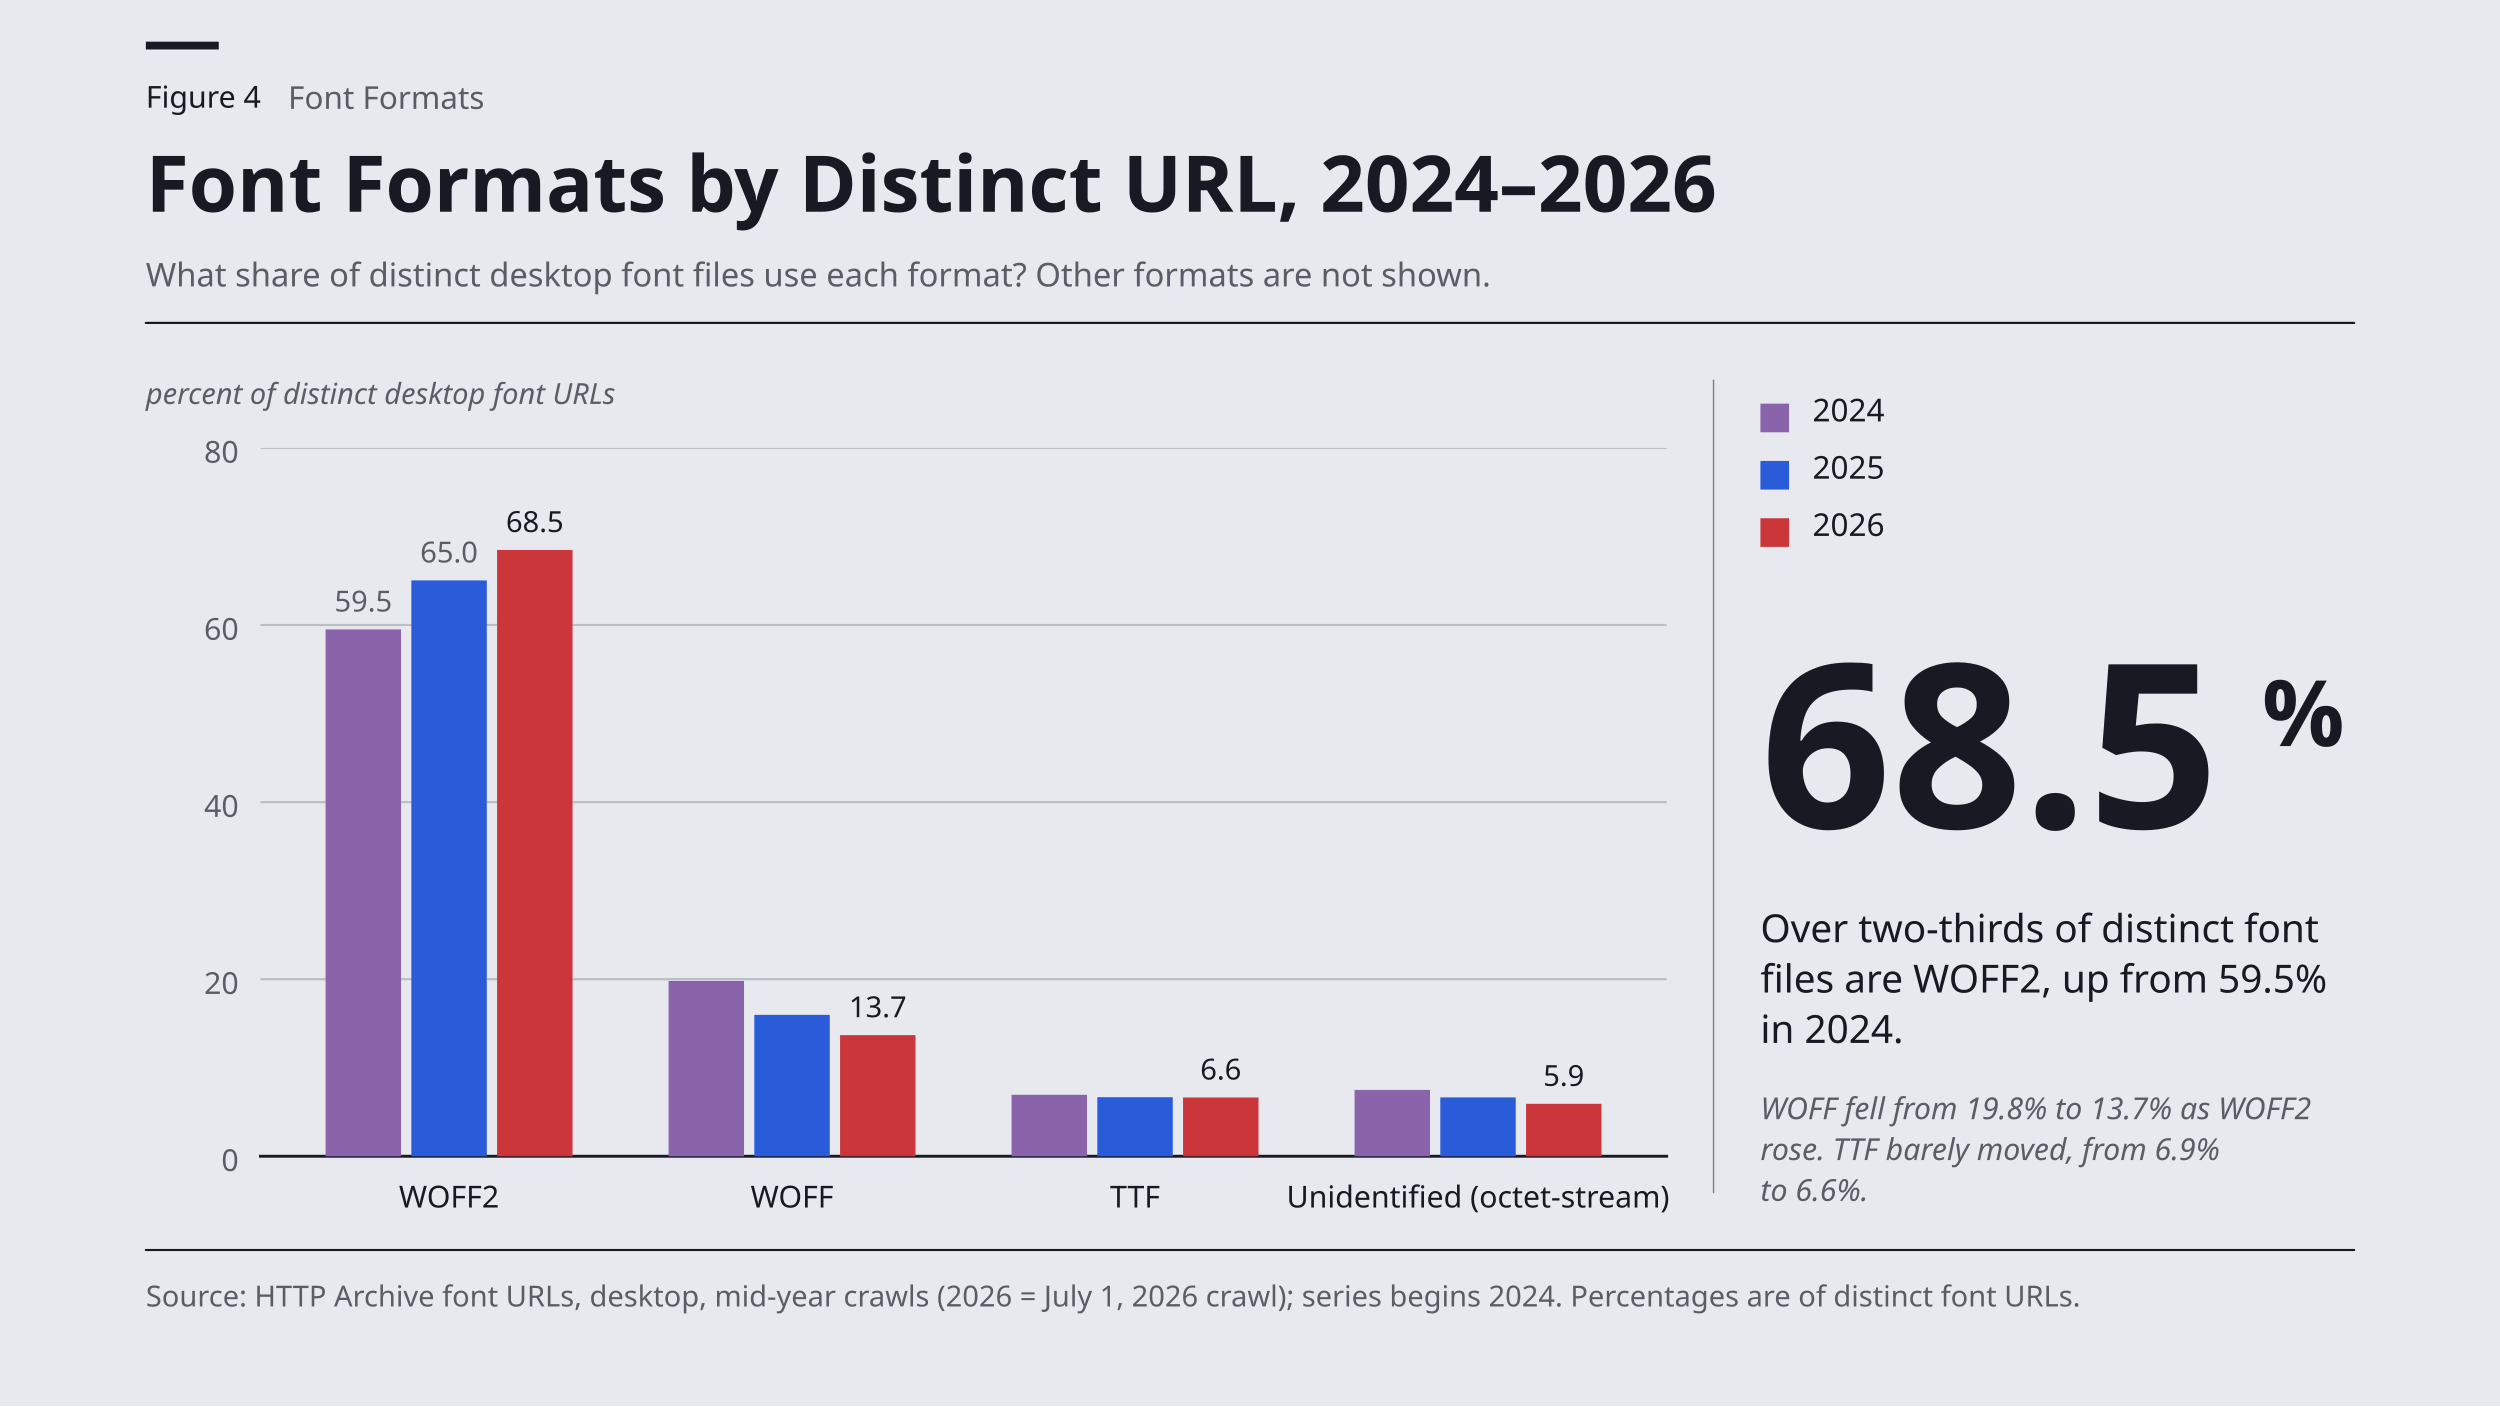
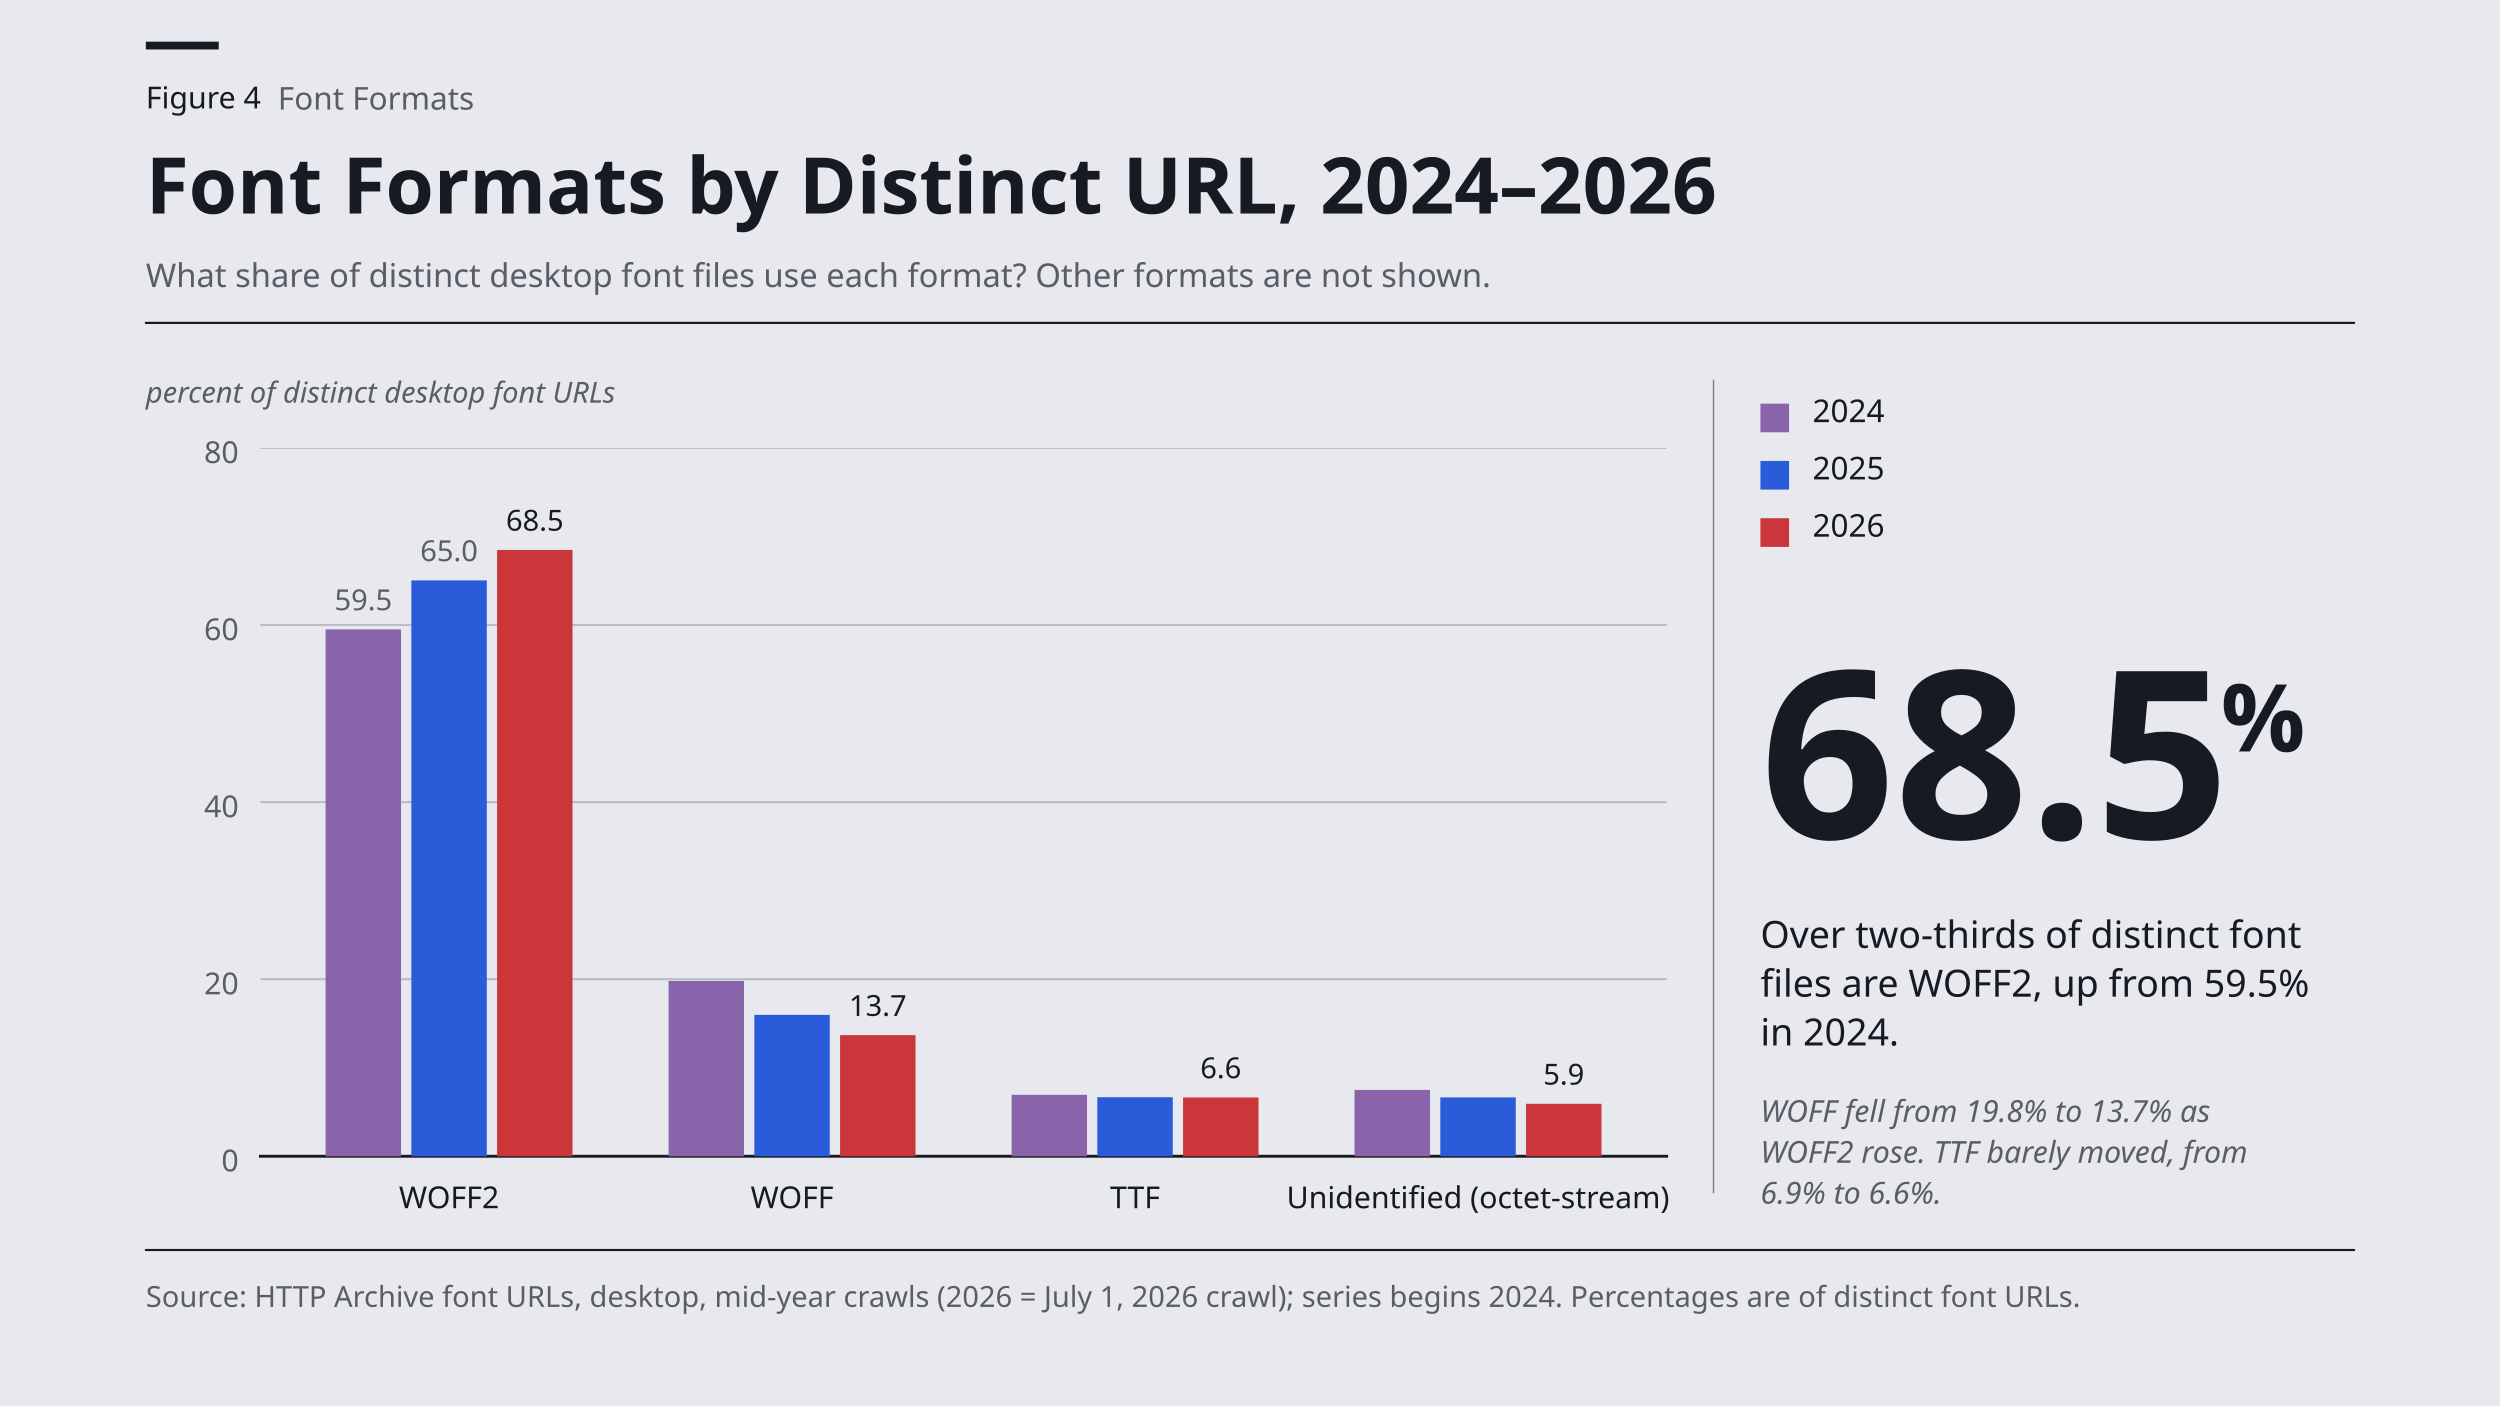
<svg xmlns="http://www.w3.org/2000/svg" width="691.2pt" height="388.8pt" viewBox="0 0 691.2 388.8" version="1.1" data-denominator="unique_urls">
  <defs>
    <style type="text/css">*{stroke-linejoin: round; stroke-linecap: butt}</style>
  </defs>
  <g id="figure_1">
    <g id="patch_1">
      <path d="M 0 388.8  L 691.2 388.8  L 691.2 0  L 0 0  z " style="fill: #e7e9ee" />
    </g>
    <g id="axes_1">
      <g id="patch_2">
        <path d="M 72 319.68  L 460.8 319.68  L 460.8 123.84  L 72 123.84  z " style="fill: #e7e9ee" />
      </g>
      <g id="matplotlib.axis_1">
        <g id="xtick_1">
          <g id="line2d_1" />
          <g id="text_1">
-             <text style="font-size: 8.37px; font-family: 'Schibsted Grotesk'; text-anchor: middle; fill: #181a23" x="124.156" y="333.854" transform="rotate(-0 124.1561 333.8538)">WOFF2</text>
+             <text style="font-size: 8.37px; font-family: 'Hanken Grotesk'; text-anchor: middle; fill: #181a23" x="124.156" y="334.05" transform="rotate(-0 124.1561 334.05)">WOFF2</text>
          </g>
        </g>
        <g id="xtick_2">
          <g id="line2d_2" />
          <g id="text_2">
-             <text style="font-size: 8.37px; font-family: 'Schibsted Grotesk'; text-anchor: middle; fill: #181a23" x="218.985" y="333.854" transform="rotate(-0 218.9854 333.8538)">WOFF</text>
+             <text style="font-size: 8.37px; font-family: 'Hanken Grotesk'; text-anchor: middle; fill: #181a23" x="218.985" y="334.05" transform="rotate(-0 218.9854 334.05)">WOFF</text>
          </g>
        </g>
        <g id="xtick_3">
          <g id="line2d_3" />
          <g id="text_3">
-             <text style="font-size: 8.37px; font-family: 'Schibsted Grotesk'; text-anchor: middle; fill: #181a23" x="313.815" y="333.854" transform="rotate(-0 313.8146 333.8538)">TTF</text>
+             <text style="font-size: 8.37px; font-family: 'Hanken Grotesk'; text-anchor: middle; fill: #181a23" x="313.815" y="334.05" transform="rotate(-0 313.8146 334.05)">TTF</text>
          </g>
        </g>
        <g id="xtick_4">
          <g id="line2d_4" />
          <g id="text_4">
-             <text style="font-size: 8.37px; font-family: 'Schibsted Grotesk'; text-anchor: middle; fill: #181a23" x="408.644" y="333.854" transform="rotate(-0 408.6439 333.8538)">Unidentified (octet-stream)</text>
+             <text style="font-size: 8.37px; font-family: 'Hanken Grotesk'; text-anchor: middle; fill: #181a23" x="408.644" y="334.05" transform="rotate(-0 408.6439 334.05)">Unidentified (octet-stream)</text>
          </g>
        </g>
      </g>
      <g id="matplotlib.axis_2">
        <g id="ytick_1">
          <g id="line2d_5">
-             <path d="M 72 319.68  L 460.8 319.68  " clip-path="url(#pc2cc1d2e3a)" style="fill: none; stroke: #bcbdc6; stroke-width: 0.6; stroke-linecap: round" />
+             <path d="M 72 319.68  L 460.8 319.68  " clip-path="url(#p499d56e5f7)" style="fill: none; stroke: #bcbdc6; stroke-width: 0.6; stroke-linecap: round" />
          </g>
          <g id="line2d_6" />
          <g id="text_5">
-             <text style="font-size: 8.37px; font-family: 'Schibsted Grotesk'; text-anchor: end; fill: #5b5d66" x="66" y="323.767" transform="rotate(-0 66 323.7669)">0</text>
+             <text style="font-size: 8.37px; font-family: 'Hanken Grotesk'; text-anchor: end; fill: #5b5d66" x="66" y="323.865" transform="rotate(-0 66 323.865)">0</text>
          </g>
        </g>
        <g id="ytick_2">
          <g id="line2d_7">
-             <path d="M 72 270.72  L 460.8 270.72  " clip-path="url(#pc2cc1d2e3a)" style="fill: none; stroke: #bcbdc6; stroke-width: 0.6; stroke-linecap: round" />
+             <path d="M 72 270.72  L 460.8 270.72  " clip-path="url(#p499d56e5f7)" style="fill: none; stroke: #bcbdc6; stroke-width: 0.6; stroke-linecap: round" />
          </g>
          <g id="line2d_8" />
          <g id="text_6">
-             <text style="font-size: 8.37px; font-family: 'Schibsted Grotesk'; text-anchor: end; fill: #5b5d66" x="66" y="274.807" transform="rotate(-0 66 274.8069)">20</text>
+             <text style="font-size: 8.37px; font-family: 'Hanken Grotesk'; text-anchor: end; fill: #5b5d66" x="66" y="274.905" transform="rotate(-0 66 274.905)">20</text>
          </g>
        </g>
        <g id="ytick_3">
          <g id="line2d_9">
-             <path d="M 72 221.76  L 460.8 221.76  " clip-path="url(#pc2cc1d2e3a)" style="fill: none; stroke: #bcbdc6; stroke-width: 0.6; stroke-linecap: round" />
+             <path d="M 72 221.76  L 460.8 221.76  " clip-path="url(#p499d56e5f7)" style="fill: none; stroke: #bcbdc6; stroke-width: 0.6; stroke-linecap: round" />
          </g>
          <g id="line2d_10" />
          <g id="text_7">
-             <text style="font-size: 8.37px; font-family: 'Schibsted Grotesk'; text-anchor: end; fill: #5b5d66" x="66" y="225.847" transform="rotate(-0 66 225.8469)">40</text>
+             <text style="font-size: 8.37px; font-family: 'Hanken Grotesk'; text-anchor: end; fill: #5b5d66" x="66" y="225.945" transform="rotate(-0 66 225.945)">40</text>
          </g>
        </g>
        <g id="ytick_4">
          <g id="line2d_11">
-             <path d="M 72 172.8  L 460.8 172.8  " clip-path="url(#pc2cc1d2e3a)" style="fill: none; stroke: #bcbdc6; stroke-width: 0.6; stroke-linecap: round" />
+             <path d="M 72 172.8  L 460.8 172.8  " clip-path="url(#p499d56e5f7)" style="fill: none; stroke: #bcbdc6; stroke-width: 0.6; stroke-linecap: round" />
          </g>
          <g id="line2d_12" />
          <g id="text_8">
-             <text style="font-size: 8.37px; font-family: 'Schibsted Grotesk'; text-anchor: end; fill: #5b5d66" x="66" y="176.887" transform="rotate(-0 66 176.8869)">60</text>
+             <text style="font-size: 8.37px; font-family: 'Hanken Grotesk'; text-anchor: end; fill: #5b5d66" x="66" y="176.985" transform="rotate(-0 66 176.985)">60</text>
          </g>
        </g>
        <g id="ytick_5">
          <g id="line2d_13">
-             <path d="M 72 123.84  L 460.8 123.84  " clip-path="url(#pc2cc1d2e3a)" style="fill: none; stroke: #bcbdc6; stroke-width: 0.6; stroke-linecap: round" />
+             <path d="M 72 123.84  L 460.8 123.84  " clip-path="url(#p499d56e5f7)" style="fill: none; stroke: #bcbdc6; stroke-width: 0.6; stroke-linecap: round" />
          </g>
          <g id="line2d_14" />
          <g id="text_9">
-             <text style="font-size: 8.37px; font-family: 'Schibsted Grotesk'; text-anchor: end; fill: #5b5d66" x="66" y="127.927" transform="rotate(-0 66 127.9269)">80</text>
+             <text style="font-size: 8.37px; font-family: 'Hanken Grotesk'; text-anchor: end; fill: #5b5d66" x="66" y="128.025" transform="rotate(-0 66 128.025)">80</text>
          </g>
        </g>
      </g>
      <g id="patch_3">
        <path d="M 72 319.68  L 460.8 319.68  " style="fill: none; stroke: #181a23; stroke-width: 0.8; stroke-linejoin: miter; stroke-linecap: square" />
      </g>
      <g id="patch_4">
-         <path d="M 90.018 319.68  L 110.88 319.68  L 110.88 174.024  L 90.018 174.024  z " clip-path="url(#pc2cc1d2e3a)" style="fill: #8a64ab" />
+         <path d="M 90.018 319.68  L 110.88 319.68  L 110.88 174.024  L 90.018 174.024  z " clip-path="url(#p499d56e5f7)" style="fill: #8a64ab" />
      </g>
      <g id="patch_5">
-         <path d="M 184.847 319.68  L 205.709 319.68  L 205.709 271.21  L 184.847 271.21  z " clip-path="url(#pc2cc1d2e3a)" style="fill: #8a64ab" />
+         <path d="M 184.847 319.68  L 205.709 319.68  L 205.709 271.21  L 184.847 271.21  z " clip-path="url(#p499d56e5f7)" style="fill: #8a64ab" />
      </g>
      <g id="patch_6">
-         <path d="M 279.676 319.68  L 300.539 319.68  L 300.539 302.691  L 279.676 302.691  z " clip-path="url(#pc2cc1d2e3a)" style="fill: #8a64ab" />
+         <path d="M 279.676 319.68  L 300.539 319.68  L 300.539 302.691  L 279.676 302.691  z " clip-path="url(#p499d56e5f7)" style="fill: #8a64ab" />
      </g>
      <g id="patch_7">
-         <path d="M 374.505 319.68  L 395.368 319.68  L 395.368 301.344  L 374.505 301.344  z " clip-path="url(#pc2cc1d2e3a)" style="fill: #8a64ab" />
+         <path d="M 374.505 319.68  L 395.368 319.68  L 395.368 301.344  L 374.505 301.344  z " clip-path="url(#p499d56e5f7)" style="fill: #8a64ab" />
      </g>
      <g id="text_10">
        <g id="patch_8">
-           <path d="M 91.486 172.108  L 109.412 172.108  L 109.412 160.261  L 91.486 160.261  z " style="fill: #e7e9ee" />
-         </g>
-         <text style="font-size: 8.035px; font-family: 'Schibsted Grotesk'; text-anchor: middle; fill: #5b5d66" x="100.449" y="169.072" transform="rotate(-0 100.4488 169.0724)">59.5</text>
+           <path d="M 91.771 172.108  L 109.127 172.108  L 109.127 159.71  L 91.771 159.71  z " style="fill: #e7e9ee" />
+         </g>
+         <text style="font-size: 8.035px; font-family: 'Hanken Grotesk'; text-anchor: middle; fill: #5b5d66" x="100.449" y="168.709" transform="rotate(-0 100.4488 168.7093)">59.5</text>
      </g>
      <g id="patch_9">
-         <path d="M 113.725 319.68  L 134.587 319.68  L 134.587 160.462  L 113.725 160.462  z " clip-path="url(#pc2cc1d2e3a)" style="fill: #2a5cda" />
+         <path d="M 113.725 319.68  L 134.587 319.68  L 134.587 160.462  L 113.725 160.462  z " clip-path="url(#p499d56e5f7)" style="fill: #2a5cda" />
      </g>
      <g id="patch_10">
-         <path d="M 208.554 319.68  L 229.417 319.68  L 229.417 280.585  L 208.554 280.585  z " clip-path="url(#pc2cc1d2e3a)" style="fill: #2a5cda" />
+         <path d="M 208.554 319.68  L 229.417 319.68  L 229.417 280.585  L 208.554 280.585  z " clip-path="url(#p499d56e5f7)" style="fill: #2a5cda" />
      </g>
      <g id="patch_11">
-         <path d="M 303.383 319.68  L 324.246 319.68  L 324.246 303.352  L 303.383 303.352  z " clip-path="url(#pc2cc1d2e3a)" style="fill: #2a5cda" />
+         <path d="M 303.383 319.68  L 324.246 319.68  L 324.246 303.352  L 303.383 303.352  z " clip-path="url(#p499d56e5f7)" style="fill: #2a5cda" />
      </g>
      <g id="patch_12">
-         <path d="M 398.213 319.68  L 419.075 319.68  L 419.075 303.402  L 398.213 303.402  z " clip-path="url(#pc2cc1d2e3a)" style="fill: #2a5cda" />
+         <path d="M 398.213 319.68  L 419.075 319.68  L 419.075 303.402  L 398.213 303.402  z " clip-path="url(#p499d56e5f7)" style="fill: #2a5cda" />
      </g>
      <g id="text_11">
        <g id="patch_13">
-           <path d="M 115.002 158.546  L 133.311 158.546  L 133.311 146.699  L 115.002 146.699  z " style="fill: #e7e9ee" />
-         </g>
-         <text style="font-size: 8.035px; font-family: 'Schibsted Grotesk'; text-anchor: middle; fill: #5b5d66" x="124.156" y="155.511" transform="rotate(-0 124.1561 155.5105)">65.0</text>
+           <path d="M 115.478 158.546  L 132.834 158.546  L 132.834 146.148  L 115.478 146.148  z " style="fill: #e7e9ee" />
+         </g>
+         <text style="font-size: 8.035px; font-family: 'Hanken Grotesk'; text-anchor: middle; fill: #5b5d66" x="124.156" y="155.147" transform="rotate(-0 124.1561 155.1474)">65.0</text>
      </g>
      <g id="patch_14">
-         <path d="M 137.432 319.68  L 158.295 319.68  L 158.295 152.041  L 137.432 152.041  z " clip-path="url(#pc2cc1d2e3a)" style="fill: #ca363a" />
+         <path d="M 137.432 319.68  L 158.295 319.68  L 158.295 152.041  L 137.432 152.041  z " clip-path="url(#p499d56e5f7)" style="fill: #ca363a" />
      </g>
      <g id="patch_15">
-         <path d="M 232.261 319.68  L 253.124 319.68  L 253.124 286.191  L 232.261 286.191  z " clip-path="url(#pc2cc1d2e3a)" style="fill: #ca363a" />
+         <path d="M 232.261 319.68  L 253.124 319.68  L 253.124 286.191  L 232.261 286.191  z " clip-path="url(#p499d56e5f7)" style="fill: #ca363a" />
      </g>
      <g id="patch_16">
-         <path d="M 327.091 319.68  L 347.953 319.68  L 347.953 303.425  L 327.091 303.425  z " clip-path="url(#pc2cc1d2e3a)" style="fill: #ca363a" />
+         <path d="M 327.091 319.68  L 347.953 319.68  L 347.953 303.425  L 327.091 303.425  z " clip-path="url(#p499d56e5f7)" style="fill: #ca363a" />
      </g>
      <g id="patch_17">
-         <path d="M 421.92 319.68  L 442.782 319.68  L 442.782 305.188  L 421.92 305.188  z " clip-path="url(#pc2cc1d2e3a)" style="fill: #ca363a" />
+         <path d="M 421.92 319.68  L 442.782 319.68  L 442.782 305.188  L 421.92 305.188  z " clip-path="url(#p499d56e5f7)" style="fill: #ca363a" />
      </g>
      <g id="text_12">
        <g id="patch_18">
-           <path d="M 138.589 150.125  L 157.138 150.125  L 157.138 138.278  L 138.589 138.278  z " style="fill: #e7e9ee" />
-         </g>
-         <text style="font-weight: 500; font-size: 8.035px; font-family: 'Schibsted Grotesk'; text-anchor: middle; fill: #181a23" x="147.863" y="147.089" transform="rotate(-0 147.8634 147.0894)">68.5</text>
+           <path d="M 139.185 150.125  L 156.541 150.125  L 156.541 137.727  L 139.185 137.727  z " style="fill: #e7e9ee" />
+         </g>
+         <text style="font-weight: 500; font-size: 8.035px; font-family: 'Hanken Grotesk'; text-anchor: middle; fill: #181a23" x="147.863" y="146.726" transform="rotate(-0 147.8634 146.7263)">68.5</text>
      </g>
      <g id="text_13">
        <g id="patch_19">
-           <path d="M 234.867 284.276  L 250.519 284.276  L 250.519 272.429  L 234.867 272.429  z " style="fill: #e7e9ee" />
-         </g>
-         <text style="font-weight: 500; font-size: 8.035px; font-family: 'Schibsted Grotesk'; text-anchor: middle; fill: #181a23" x="242.693" y="281.24" transform="rotate(-0 242.6927 281.2398)">13.7</text>
+           <path d="M 234.015 284.276  L 251.371 284.276  L 251.371 271.877  L 234.015 271.877  z " style="fill: #e7e9ee" />
+         </g>
+         <text style="font-weight: 500; font-size: 8.035px; font-family: 'Hanken Grotesk'; text-anchor: middle; fill: #181a23" x="242.693" y="280.877" transform="rotate(-0 242.6927 280.8767)">13.7</text>
      </g>
      <g id="text_14">
        <g id="patch_20">
-           <path d="M 330.749 301.51  L 344.295 301.51  L 344.295 289.663  L 330.749 289.663  z " style="fill: #e7e9ee" />
-         </g>
-         <text style="font-weight: 500; font-size: 8.035px; font-family: 'Schibsted Grotesk'; text-anchor: middle; fill: #181a23" x="337.522" y="298.474" transform="rotate(-0 337.522 298.4737)">6.6</text>
+           <path d="M 331.094 301.51  L 343.95 301.51  L 343.95 289.111  L 331.094 289.111  z " style="fill: #e7e9ee" />
+         </g>
+         <text style="font-weight: 500; font-size: 8.035px; font-family: 'Hanken Grotesk'; text-anchor: middle; fill: #181a23" x="337.522" y="298.111" transform="rotate(-0 337.522 298.1106)">6.6</text>
      </g>
      <g id="text_15">
        <g id="patch_21">
-           <path d="M 425.56 303.272  L 439.142 303.272  L 439.142 291.425  L 425.56 291.425  z " style="fill: #e7e9ee" />
-         </g>
-         <text style="font-weight: 500; font-size: 8.035px; font-family: 'Schibsted Grotesk'; text-anchor: middle; fill: #181a23" x="432.351" y="300.236" transform="rotate(-0 432.3512 300.2363)">5.9</text>
+           <path d="M 425.923 303.272  L 438.779 303.272  L 438.779 290.874  L 425.923 290.874  z " style="fill: #e7e9ee" />
+         </g>
+         <text style="font-weight: 500; font-size: 8.035px; font-family: 'Hanken Grotesk'; text-anchor: middle; fill: #181a23" x="432.351" y="299.873" transform="rotate(-0 432.3512 299.8732)">5.9</text>
      </g>
    </g>
    <g id="patch_22">
      <path d="M 40.32 13.68  L 60.48 13.68  L 60.48 11.52  L 40.32 11.52  z " style="fill: #181a23" />
    </g>
    <g id="patch_23">
      <path d="M 486.72 119.52  L 494.64 119.52  L 494.64 111.6  L 486.72 111.6  z " style="fill: #8a64ab" />
    </g>
    <g id="patch_24">
      <path d="M 486.72 135.36  L 494.64 135.36  L 494.64 127.44  L 486.72 127.44  z " style="fill: #2a5cda" />
    </g>
    <g id="patch_25">
      <path d="M 486.72 151.2  L 494.64 151.2  L 494.64 143.28  L 486.72 143.28  z " style="fill: #ca363a" />
    </g>
    <g id="line2d_15">
      <path d="M 40.32 89.28  L 650.88 89.28  " style="fill: none; stroke: #181a23; stroke-width: 0.6; stroke-linecap: round" />
    </g>
    <g id="line2d_16">
      <path d="M 40.32 345.6  L 650.88 345.6  " style="fill: none; stroke: #181a23; stroke-width: 0.6; stroke-linecap: round" />
    </g>
    <g id="line2d_17">
      <path d="M 473.76 105.12  L 473.76 329.76  " style="fill: none; stroke: #181a23; stroke-opacity: 0.5; stroke-width: 0.4; stroke-linecap: round" />
    </g>
    <g id="text_16">
-       <text style="font-weight: 500; font-size: 8.37px; font-family: 'Schibsted Grotesk'; text-anchor: start; fill: #181a23" x="40.32" y="29.774" transform="rotate(-0 40.32 29.77383)">Figure 4</text>
+       <text style="font-weight: 500; font-size: 8.37px; font-family: 'Hanken Grotesk'; text-anchor: start; fill: #181a23" x="40.32" y="29.97" transform="rotate(-0 40.32 29.97)">Figure 4</text>
    </g>
    <g id="text_17">
-       <text style="font-size: 8.705px; font-family: 'Schibsted Grotesk'; text-anchor: start; fill: #5b5d66" x="79.65" y="30.101" transform="rotate(-0 79.65 30.10078)">Font Formats</text>
+       <text style="font-size: 8.705px; font-family: 'Hanken Grotesk'; text-anchor: start; fill: #5b5d66" x="76.815" y="30.305" transform="rotate(-0 76.815 30.3048)">Font Formats</text>
    </g>
    <g id="text_18">
-       <text style="font-weight: 600; font-size: 21.6px; font-family: 'Schibsted Grotesk'; text-anchor: start; fill: #181a23" x="40.32" y="58.534" transform="rotate(-0 40.32 58.53375)">Font Formats by Distinct URL, 2024–2026</text>
+       <text style="font-weight: 600; font-size: 21.6px; font-family: 'Hanken Grotesk'; text-anchor: start; fill: #181a23" x="40.32" y="59.04" transform="rotate(-0 40.32 59.04)">Font Formats by Distinct URL, 2024–2026</text>
    </g>
    <g id="text_19">
-       <text style="font-size: 9.04px; font-family: 'Schibsted Grotesk'; text-anchor: start; fill: #5b5d66" x="40.32" y="79.192" transform="rotate(-0 40.32 79.19209)">What share of distinct desktop font files use each format? Other formats are not shown.</text>
+       <text style="font-size: 9.04px; font-family: 'Hanken Grotesk'; text-anchor: start; fill: #5b5d66" x="40.32" y="79.353" transform="rotate(-0 40.32 79.35305)">What share of distinct desktop font files use each format? Other formats are not shown.</text>
    </g>
    <g id="text_20">
-       <text style="font-style: italic; font-size: 8.035px; font-family: 'Schibsted Grotesk'; text-anchor: start; fill: #5b5d66" x="40.32" y="111.688" transform="rotate(-0 40.32 111.6884)">percent of distinct desktop font URLs</text>
+       <text style="font-style: italic; font-size: 8.035px; font-family: 'Hanken Grotesk'; text-anchor: start; fill: #5b5d66" x="40.32" y="111.325" transform="rotate(-0 40.32 111.3253)">percent of distinct desktop font URLs</text>
    </g>
    <g id="text_21">
-       <text style="font-size: 8.705px; font-family: 'Schibsted Grotesk'; text-anchor: start; fill: #181a23" x="501.12" y="116.501" transform="rotate(-0 501.12 116.5008)">2024</text>
+       <text style="font-size: 8.705px; font-family: 'Hanken Grotesk'; text-anchor: start; fill: #181a23" x="501.12" y="116.705" transform="rotate(-0 501.12 116.7048)">2024</text>
    </g>
    <g id="text_22">
-       <text style="font-size: 8.705px; font-family: 'Schibsted Grotesk'; text-anchor: start; fill: #181a23" x="501.12" y="132.341" transform="rotate(-0 501.12 132.3408)">2025</text>
+       <text style="font-size: 8.705px; font-family: 'Hanken Grotesk'; text-anchor: start; fill: #181a23" x="501.12" y="132.545" transform="rotate(-0 501.12 132.5448)">2025</text>
    </g>
    <g id="text_23">
-       <text style="font-size: 8.705px; font-family: 'Schibsted Grotesk'; text-anchor: start; fill: #181a23" x="501.12" y="148.181" transform="rotate(-0 501.12 148.1808)">2026</text>
+       <text style="font-size: 8.705px; font-family: 'Hanken Grotesk'; text-anchor: start; fill: #181a23" x="501.12" y="148.385" transform="rotate(-0 501.12 148.3848)">2026</text>
    </g>
    <g id="text_24">
-       <text style="font-weight: 700; font-size: 63.36px; font-family: 'Schibsted Grotesk'; text-anchor: start; fill: #181a23" x="486.72" y="228.915" transform="rotate(-0 486.72 228.915)">68.5</text>
+       <text style="font-weight: 700; font-size: 64.8px; font-family: 'Hanken Grotesk'; text-anchor: start; fill: #181a23" x="486.72" y="231.84" transform="rotate(-0 486.72 231.84)">68.5</text>
    </g>
    <g id="text_25">
-       <text style="font-weight: 700; font-size: 25.344px; font-family: 'Schibsted Grotesk'; text-anchor: start; fill: #181a23" x="625.398" y="206.272" transform="rotate(-0 625.3981 206.2723)">%</text>
+       <text style="font-weight: 700; font-size: 25.92px; font-family: 'Hanken Grotesk'; text-anchor: start; fill: #181a23" x="614.013" y="207.771" transform="rotate(-0 614.0129 207.7714)">%</text>
    </g>
    <g id="text_26">
-       <text style="font-size: 10.714px; font-family: 'Schibsted Grotesk'; text-anchor: start; fill: #181a23" x="486.72" y="260.491" transform="rotate(-0 486.72 260.4911)">Over two-thirds of distinct font</text>
+       <text style="font-size: 10.379px; font-family: 'Hanken Grotesk'; text-anchor: start; fill: #181a23" x="486.72" y="262.066" transform="rotate(-0 486.72 262.0656)">Over two-thirds of distinct font</text>
    </g>
    <g id="text_27">
-       <text style="font-size: 10.714px; font-family: 'Schibsted Grotesk'; text-anchor: start; fill: #181a23" x="486.72" y="274.419" transform="rotate(-0 486.72 274.4187)">files are WOFF2, up from 59.5%</text>
+       <text style="font-size: 10.379px; font-family: 'Hanken Grotesk'; text-anchor: start; fill: #181a23" x="486.72" y="275.558" transform="rotate(-0 486.72 275.558)">files are WOFF2, up from 59.5%</text>
    </g>
    <g id="text_28">
-       <text style="font-size: 10.714px; font-family: 'Schibsted Grotesk'; text-anchor: start; fill: #181a23" x="486.72" y="288.346" transform="rotate(-0 486.72 288.3464)">in 2024.</text>
+       <text style="font-size: 10.379px; font-family: 'Hanken Grotesk'; text-anchor: start; fill: #181a23" x="486.72" y="289.05" transform="rotate(-0 486.72 289.0505)">in 2024.</text>
    </g>
    <g id="text_29">
-       <text style="font-style: italic; font-size: 8.37px; font-family: 'Schibsted Grotesk'; text-anchor: start; fill: #5b5d66" x="486.72" y="309.428" transform="rotate(-0 486.72 309.428)">WOFF fell from 19.8% to 13.7% as WOFF2</text>
+       <text style="font-style: italic; font-size: 8.37px; font-family: 'Hanken Grotesk'; text-anchor: start; fill: #5b5d66" x="486.72" y="310.191" transform="rotate(-0 486.72 310.1907)">WOFF fell from 19.8% to 13.7% as</text>
    </g>
    <g id="text_30">
-       <text style="font-style: italic; font-size: 8.37px; font-family: 'Schibsted Grotesk'; text-anchor: start; fill: #5b5d66" x="486.72" y="320.728" transform="rotate(-0 486.72 320.7275)">rose. TTF barely moved, from 6.9%</text>
+       <text style="font-style: italic; font-size: 8.37px; font-family: 'Hanken Grotesk'; text-anchor: start; fill: #5b5d66" x="486.72" y="321.49" transform="rotate(-0 486.72 321.4902)">WOFF2 rose. TTF barely moved, from</text>
    </g>
    <g id="text_31">
-       <text style="font-style: italic; font-size: 8.37px; font-family: 'Schibsted Grotesk'; text-anchor: start; fill: #5b5d66" x="486.72" y="332.027" transform="rotate(-0 486.72 332.027)">to 6.6%.</text>
+       <text style="font-style: italic; font-size: 8.37px; font-family: 'Hanken Grotesk'; text-anchor: start; fill: #5b5d66" x="486.72" y="332.79" transform="rotate(-0 486.72 332.7897)">6.9% to 6.6%.</text>
    </g>
    <g id="text_32">
-       <text style="font-size: 8.035px; font-family: 'Schibsted Grotesk'; text-anchor: start; fill: #5b5d66" x="40.32" y="361.21" transform="rotate(-0 40.32 361.21)">Source: HTTP Archive font URLs, desktop, mid-year crawls (2026 = July 1, 2026 crawl); series begins 2024. Percentages are of distinct font URLs.</text>
+       <text style="font-size: 8.035px; font-family: 'Hanken Grotesk'; text-anchor: start; fill: #5b5d66" x="40.32" y="361.337" transform="rotate(-0 40.32 361.3368)">Source: HTTP Archive font URLs, desktop, mid-year crawls (2026 = July 1, 2026 crawl); series begins 2024. Percentages are of distinct font URLs.</text>
    </g>
  </g>
  <defs>
-     <clipPath id="pc2cc1d2e3a">
+     <clipPath id="p499d56e5f7">
      <rect x="72" y="123.84" width="388.8" height="195.84" />
    </clipPath>
  </defs>
</svg>
